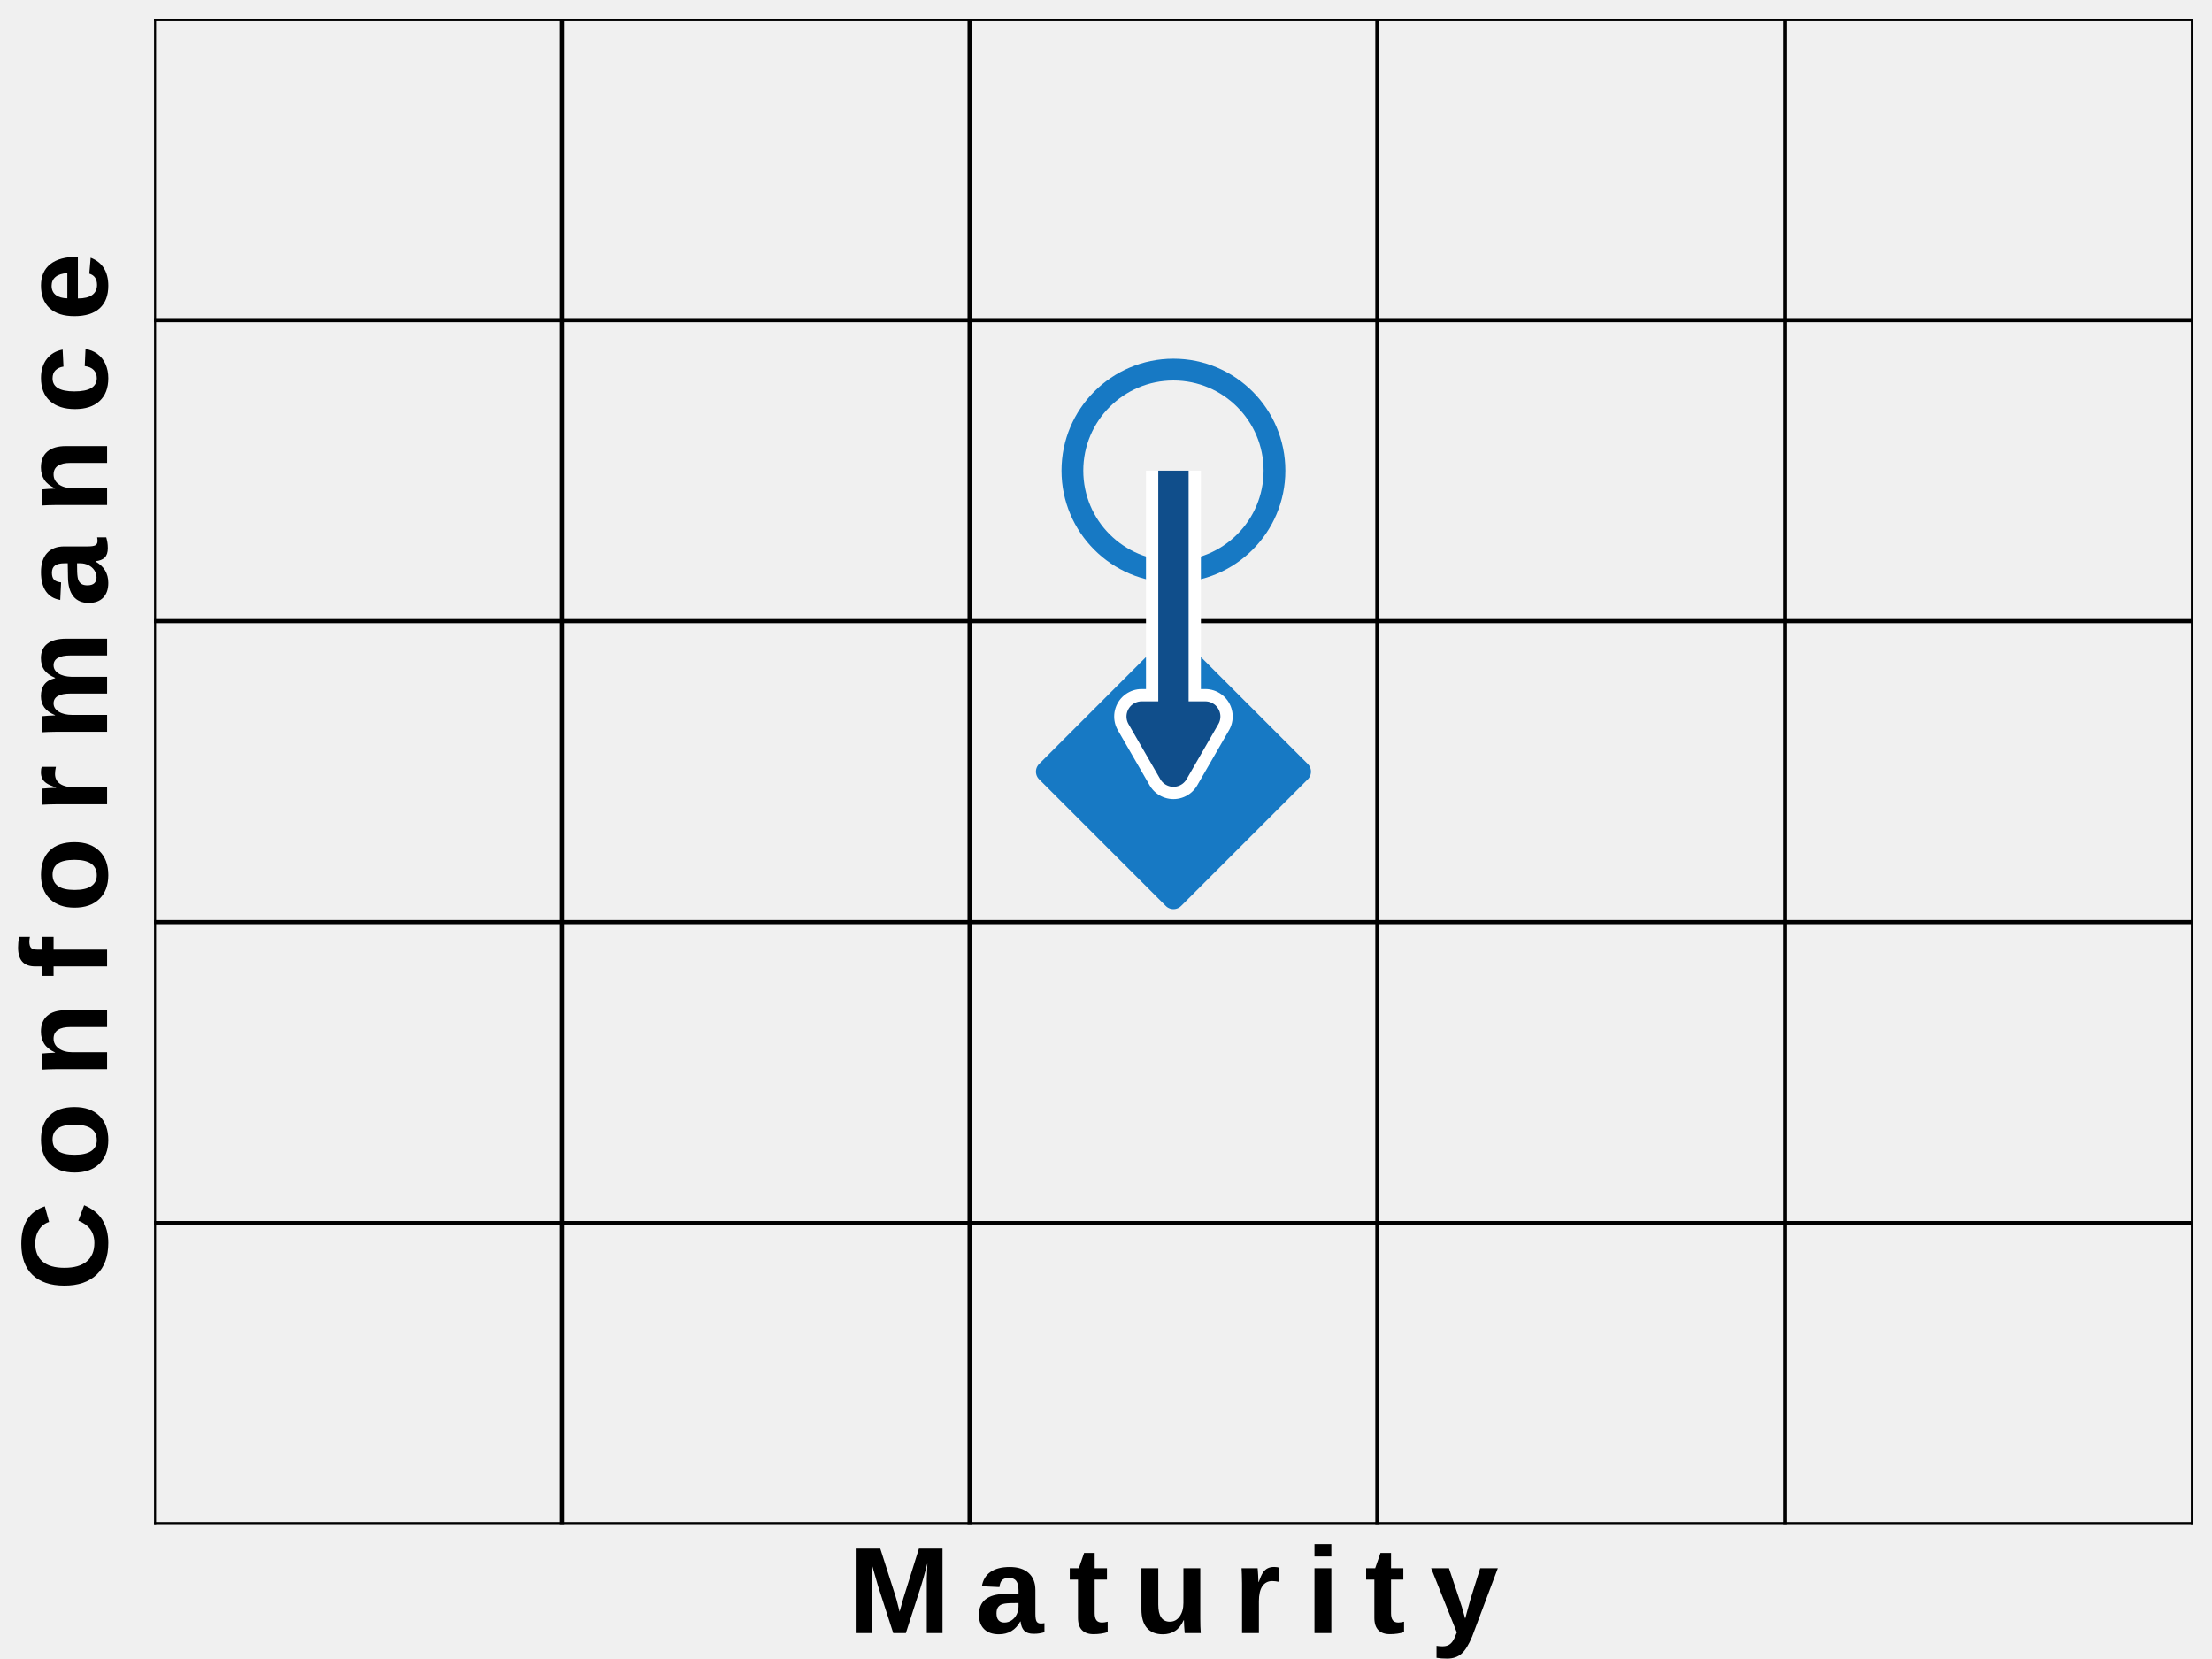
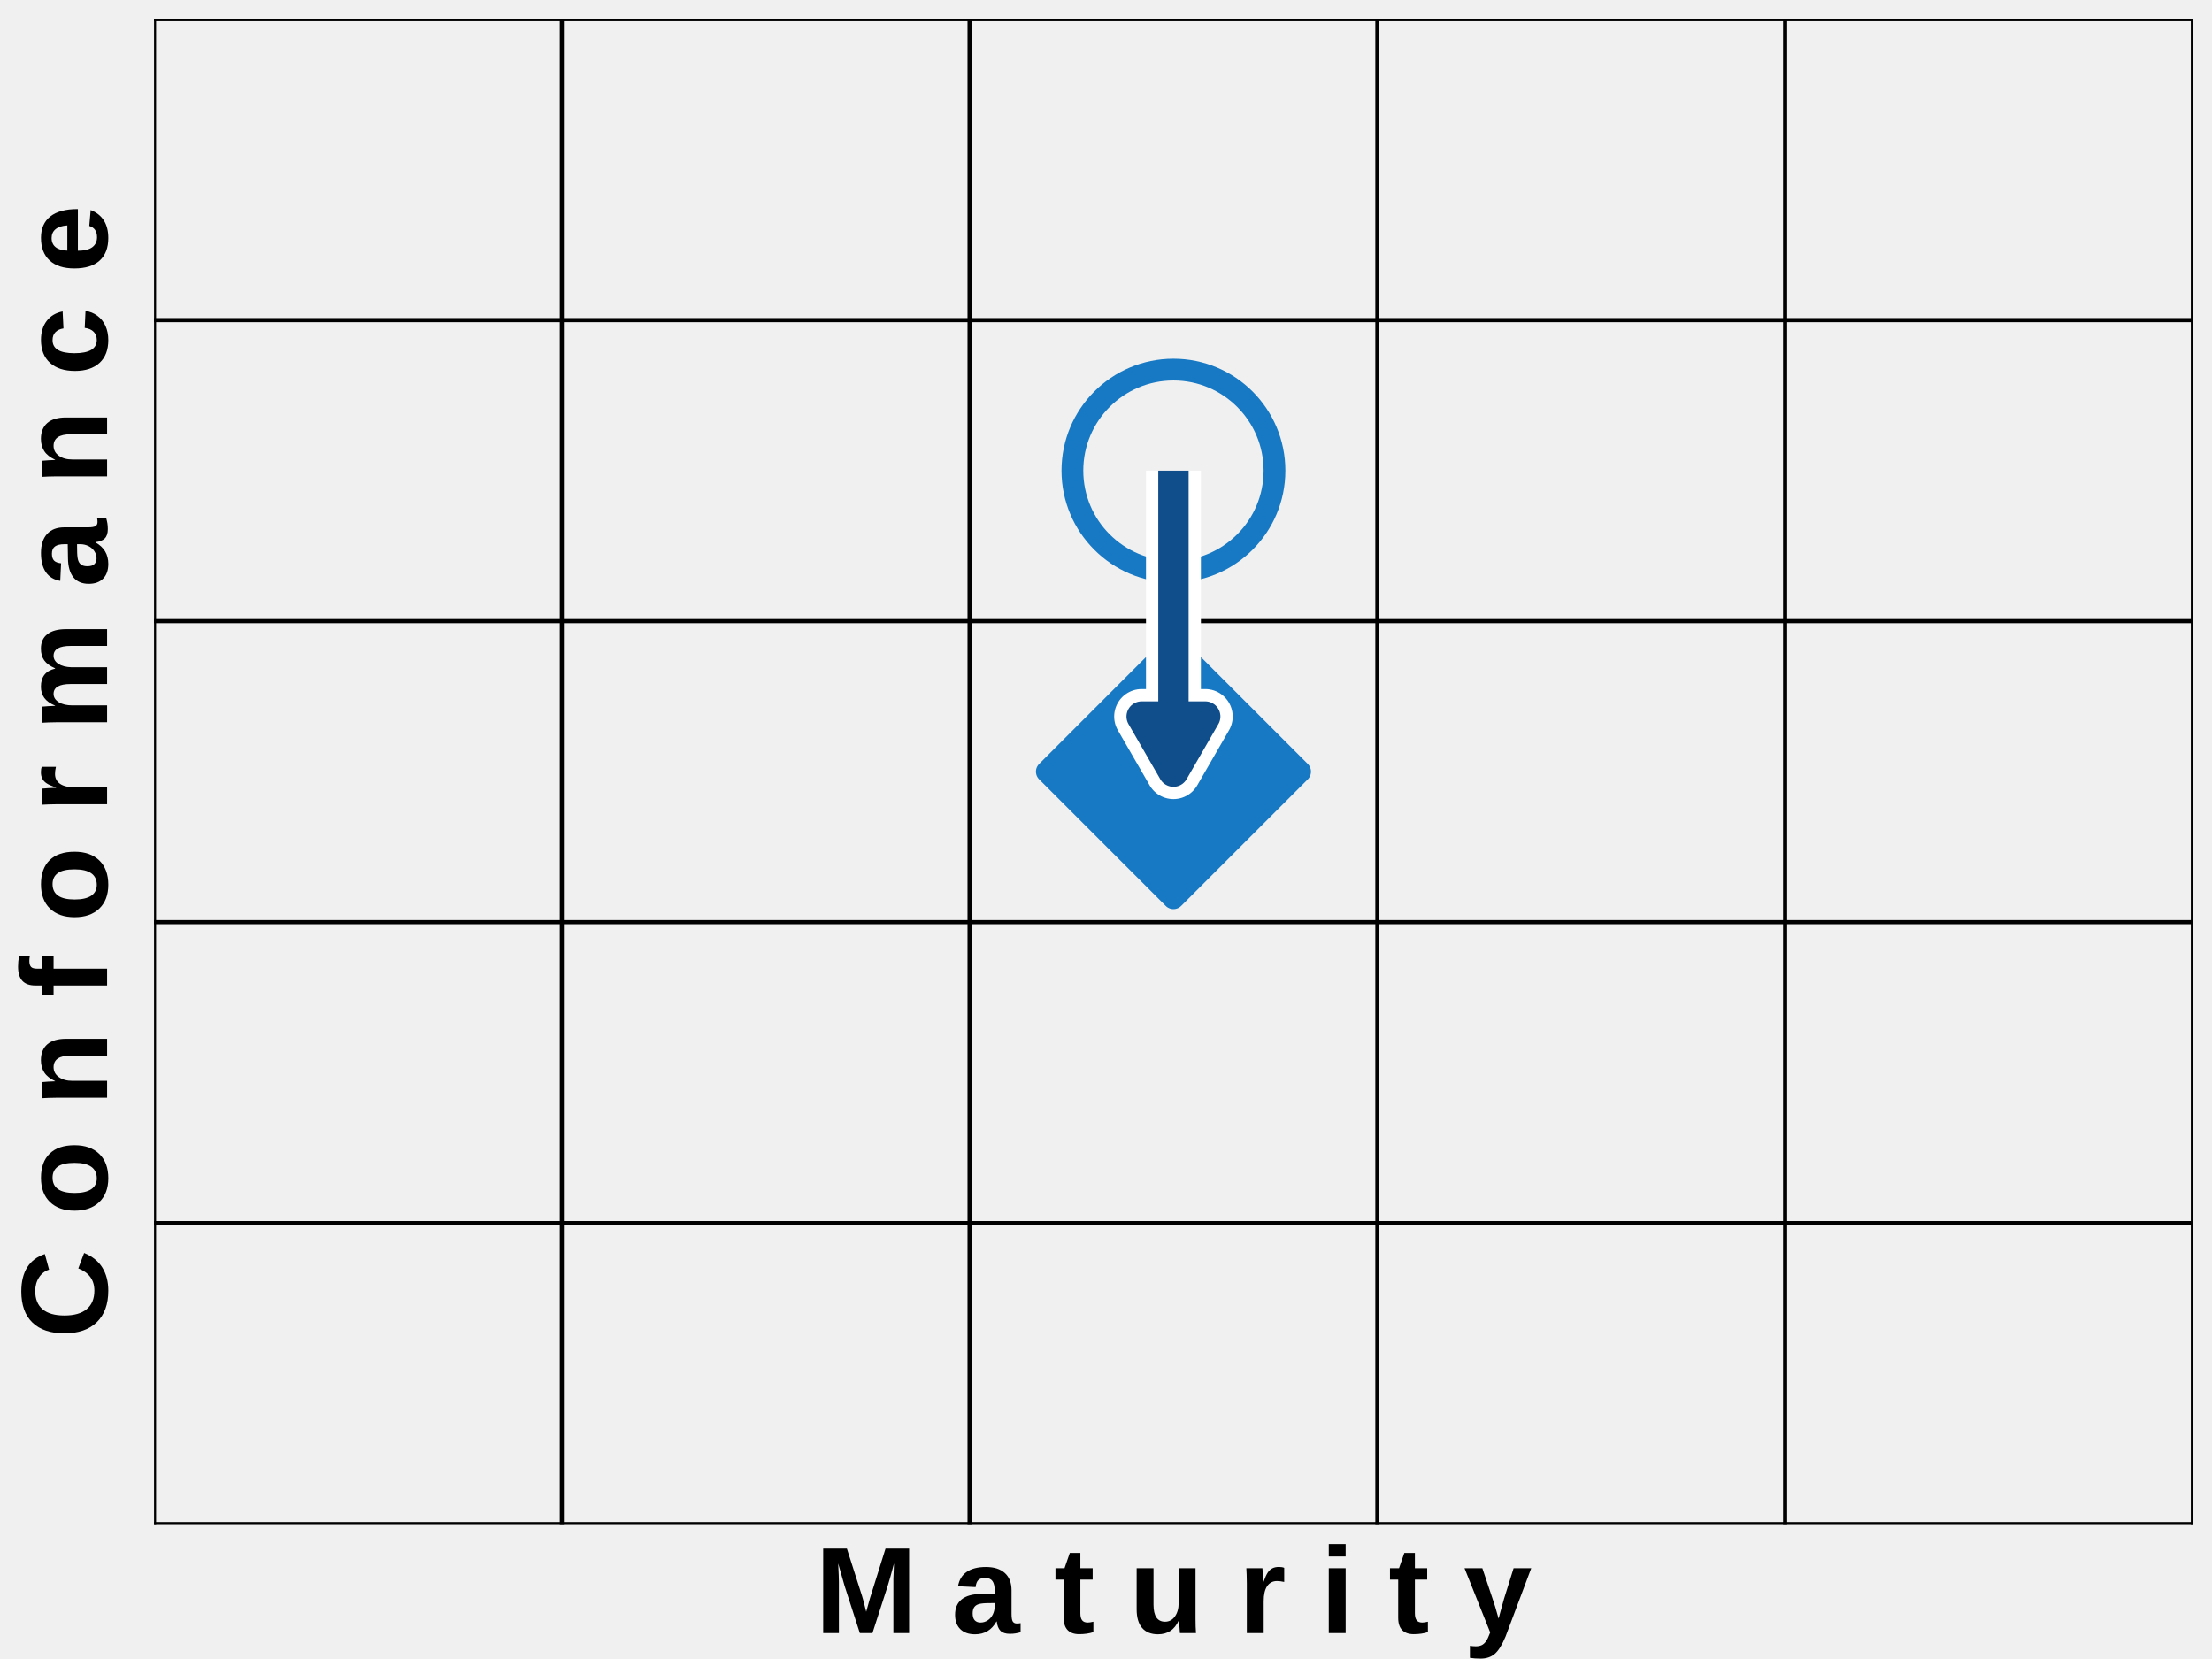
- <svg xmlns="http://www.w3.org/2000/svg" class="svglite" width="576.00pt" height="432.00pt" viewBox="0 0 576.00 432.00">
+ <svg xmlns="http://www.w3.org/2000/svg" width="768" height="576" class="svglite" viewBox="0 0 576 432">
  <defs>
-     <style type="text/css">
-     .svglite line, .svglite polyline, .svglite polygon, .svglite path, .svglite rect, .svglite circle {
-       fill: none;
-       stroke: #000000;
-       stroke-linecap: round;
-       stroke-linejoin: round;
-       stroke-miterlimit: 10.00;
-     }
-     .svglite text {
-       white-space: pre;
-     }
-   </style>
+     <style type="text/css">.svglite circle,.svglite line,.svglite polygon,.svglite rect{fill:none;stroke:#000;stroke-linecap:round;stroke-linejoin:round;stroke-miterlimit:10}.svglite text{white-space:pre}</style>
  </defs>
-   <rect width="100%" height="100%" style="stroke: none; fill: none;" />
+   <rect width="100%" height="100%" style="stroke:none;fill:none" />
  <defs>
    <clipPath id="cpMC4wMHw1NzYuMDB8MC4wMHw0MzIuMDA=">
-       <rect x="0.00" y="0.00" width="576.00" height="432.00" />
+       <rect width="576" height="432" x="0" y="0" />
    </clipPath>
  </defs>
-   <g clip-path="url(#cpMC4wMHw1NzYuMDB8MC4wMHw0MzIuMDA=)">
- </g>
  <defs>
    <clipPath id="cpNDAuMTF8NTcxLjAyfDQuOTh8Mzk2Ljg3">
-       <rect x="40.11" y="4.98" width="530.91" height="391.89" />
+       <rect width="530.91" height="391.89" x="40.11" y="4.98" />
    </clipPath>
  </defs>
  <g clip-path="url(#cpNDAuMTF8NTcxLjAyfDQuOTh8Mzk2Ljg3)">
-     <circle cx="305.56" cy="122.55" r="26.31" style="stroke-width: 5.67; stroke: #1779C4;" />
-     <polygon points="305.56,233.90 338.54,200.93 305.56,167.95 272.59,200.93 " style="stroke-width: 5.67; stroke: #1779C4; fill: #1779C4;" />
-     <line x1="40.11" y1="396.87" x2="40.11" y2="4.98" style="stroke-width: 1.07; stroke-linecap: butt;" />
-     <line x1="146.29" y1="396.87" x2="146.29" y2="4.98" style="stroke-width: 1.07; stroke-linecap: butt;" />
-     <line x1="252.47" y1="396.87" x2="252.47" y2="4.98" style="stroke-width: 1.07; stroke-linecap: butt;" />
-     <line x1="358.66" y1="396.87" x2="358.66" y2="4.98" style="stroke-width: 1.07; stroke-linecap: butt;" />
-     <line x1="464.84" y1="396.87" x2="464.84" y2="4.98" style="stroke-width: 1.07; stroke-linecap: butt;" />
-     <line x1="571.02" y1="396.87" x2="571.02" y2="4.98" style="stroke-width: 1.07; stroke-linecap: butt;" />
-     <line x1="40.11" y1="396.87" x2="571.02" y2="396.87" style="stroke-width: 1.07; stroke-linecap: butt;" />
-     <line x1="40.11" y1="318.49" x2="571.02" y2="318.49" style="stroke-width: 1.07; stroke-linecap: butt;" />
-     <line x1="40.11" y1="240.12" x2="571.02" y2="240.12" style="stroke-width: 1.07; stroke-linecap: butt;" />
-     <line x1="40.11" y1="161.74" x2="571.02" y2="161.74" style="stroke-width: 1.07; stroke-linecap: butt;" />
-     <line x1="40.11" y1="83.36" x2="571.02" y2="83.36" style="stroke-width: 1.07; stroke-linecap: butt;" />
-     <line x1="40.11" y1="4.98" x2="571.02" y2="4.98" style="stroke-width: 1.07; stroke-linecap: butt;" />
-     <line x1="305.56" y1="122.55" x2="305.56" y2="200.93" style="stroke-width: 14.30; stroke: #FFFFFF; stroke-linecap: butt;" />
-     <polygon points="297.28,186.58 305.56,200.93 313.84,186.58 " style="stroke-width: 14.30; stroke: #FFFFFF; stroke-linecap: butt; fill: #FFFFFF;" />
-     <line x1="305.56" y1="122.55" x2="305.56" y2="200.93" style="stroke-width: 7.90; stroke: #104E8B; stroke-linecap: butt;" />
-     <polygon points="297.28,186.58 305.56,200.93 313.84,186.58 " style="stroke-width: 7.90; stroke: #104E8B; stroke-linecap: butt; fill: #104E8B;" />
+     <circle cx="305.56" cy="122.55" r="26.31" style="stroke-width:5.67;stroke:#1779c4" />
+     <polygon points="305.56 233.9 338.54 200.93 305.56 167.95 272.59 200.93" style="stroke-width:5.67;stroke:#1779c4;fill:#1779c4" />
+     <line x1="40.11" x2="40.11" y1="396.87" y2="4.98" style="stroke-width:1.07;stroke-linecap:butt" />
+     <line x1="146.29" x2="146.29" y1="396.87" y2="4.98" style="stroke-width:1.07;stroke-linecap:butt" />
+     <line x1="252.47" x2="252.47" y1="396.87" y2="4.98" style="stroke-width:1.07;stroke-linecap:butt" />
+     <line x1="358.66" x2="358.66" y1="396.87" y2="4.98" style="stroke-width:1.07;stroke-linecap:butt" />
+     <line x1="464.84" x2="464.84" y1="396.87" y2="4.98" style="stroke-width:1.07;stroke-linecap:butt" />
+     <line x1="571.02" x2="571.02" y1="396.87" y2="4.98" style="stroke-width:1.07;stroke-linecap:butt" />
+     <line x1="40.11" x2="571.02" y1="396.87" y2="396.87" style="stroke-width:1.07;stroke-linecap:butt" />
+     <line x1="40.11" x2="571.02" y1="318.49" y2="318.49" style="stroke-width:1.07;stroke-linecap:butt" />
+     <line x1="40.11" x2="571.02" y1="240.12" y2="240.12" style="stroke-width:1.07;stroke-linecap:butt" />
+     <line x1="40.11" x2="571.02" y1="161.74" y2="161.74" style="stroke-width:1.07;stroke-linecap:butt" />
+     <line x1="40.11" x2="571.02" y1="83.36" y2="83.36" style="stroke-width:1.07;stroke-linecap:butt" />
+     <line x1="40.11" x2="571.02" y1="4.98" y2="4.98" style="stroke-width:1.07;stroke-linecap:butt" />
+     <line x1="305.56" x2="305.56" y1="122.55" y2="200.93" style="stroke-width:14.3;stroke:#fff;stroke-linecap:butt" />
+     <polygon points="297.28 186.58 305.56 200.93 313.84 186.58" style="stroke-width:14.3;stroke:#fff;stroke-linecap:butt;fill:#fff" />
+     <line x1="305.56" x2="305.56" y1="122.55" y2="200.93" style="stroke-width:7.9;stroke:#104e8b;stroke-linecap:butt" />
+     <polygon points="297.28 186.58 305.56 200.93 313.84 186.58" style="stroke-width:7.9;stroke:#104e8b;stroke-linecap:butt;fill:#104e8b" />
  </g>
  <g clip-path="url(#cpMC4wMHw1NzYuMDB8MC4wMHw0MzIuMDA=)">
-     <text x="305.56" y="425.26" text-anchor="middle" style="font-size: 32.00px; font-weight: bold; font-family: &quot;Arial&quot;;" textLength="169.31px" lengthAdjust="spacingAndGlyphs">M a t u r i t y</text>
-     <text transform="translate(27.89,200.93) rotate(-90)" text-anchor="middle" style="font-size: 32.00px; font-weight: bold; font-family: &quot;Arial&quot;;" textLength="270.32px" lengthAdjust="spacingAndGlyphs">C o n f o r m a n c e</text>
+     <text x="305.56" y="425.26" lengthAdjust="spacingAndGlyphs" text-anchor="middle" textLength="169.31" style="font-size:32px;font-weight:700;font-family:&quot;Arial&quot;">M a t u r i t y</text>
+     <text style="font-size:32px;font-weight:700;font-family:&quot;Arial&quot;" lengthAdjust="spacingAndGlyphs" text-anchor="middle" textLength="270.32" transform="translate(27.89,200.93) rotate(-90)">C o n f o r m a n c e</text>
  </g>
</svg>
